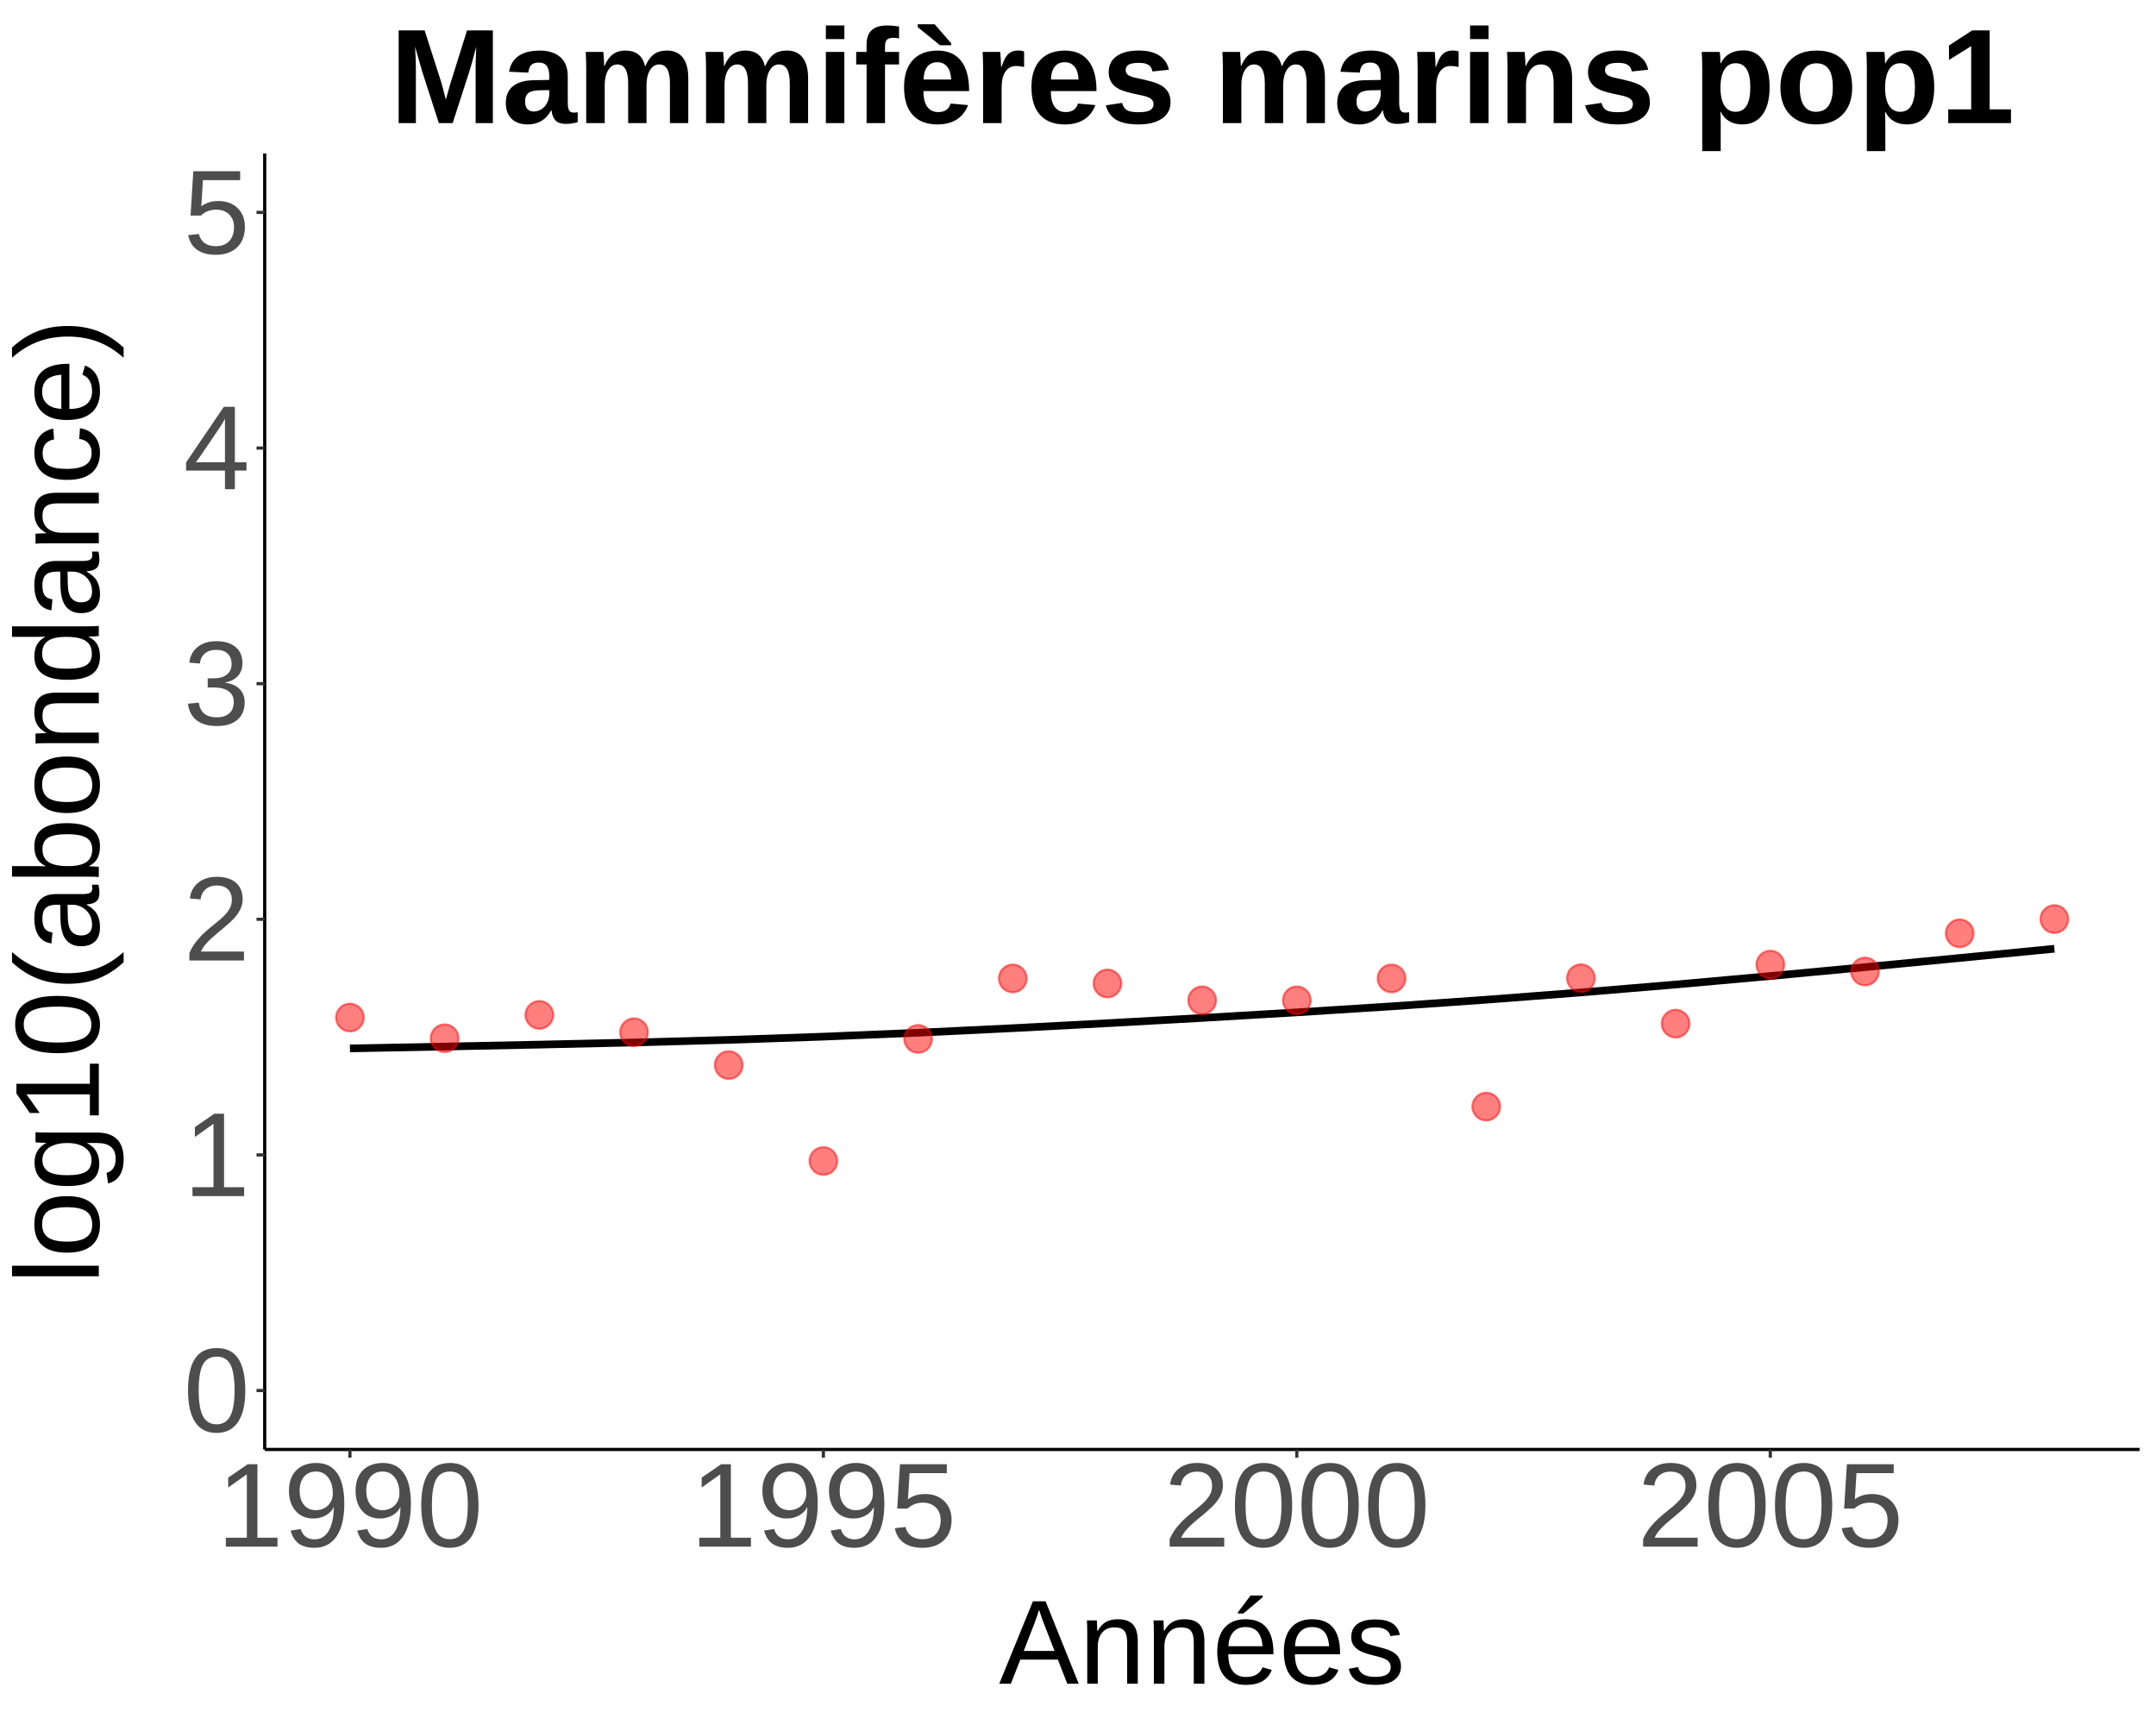
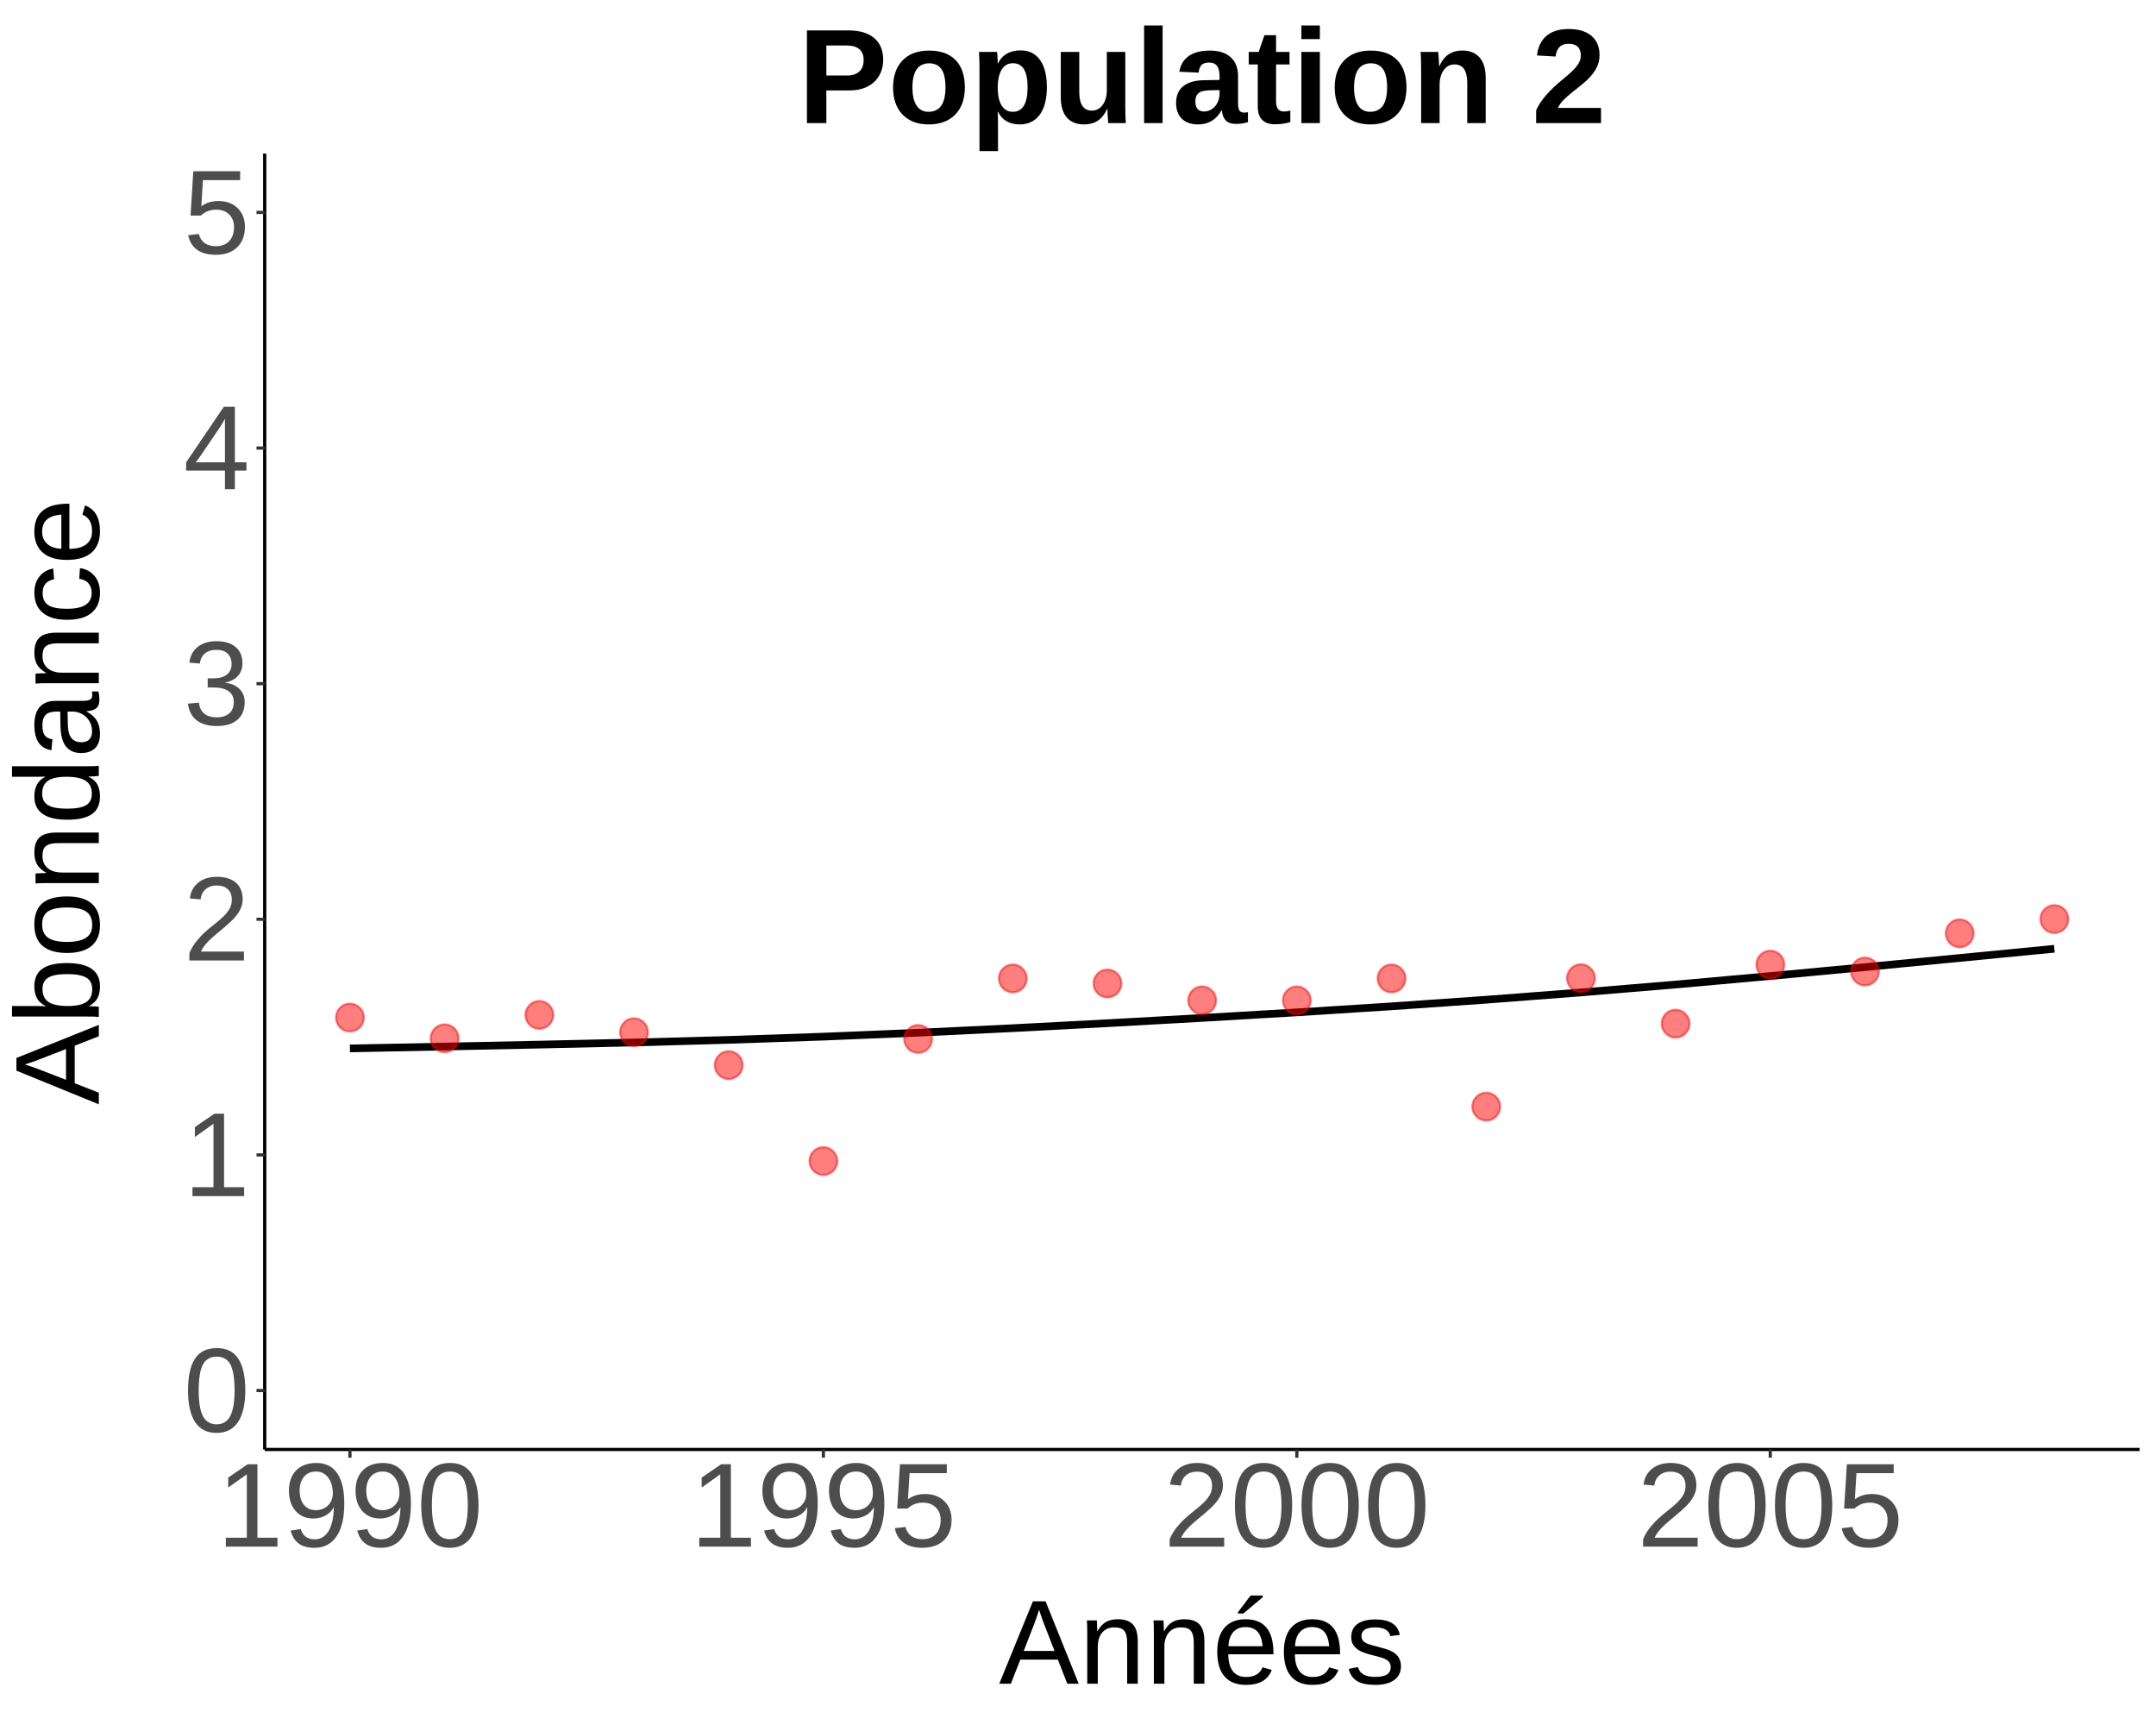
<svg xmlns="http://www.w3.org/2000/svg" viewBox="0 0 720.00 576.00">
  <defs>
    <style type="text/css">
    line, polyline, polygon, path, rect, circle {
      fill: none;
      stroke: #000000;
      stroke-linecap: round;
      stroke-linejoin: round;
      stroke-miterlimit: 10.00;
    }
  </style>
  </defs>
  <rect width="100%" height="100%" style="stroke: none; fill: #FFFFFF;" />
  <rect x="0.00" y="0.00" width="720.00" height="576.00" style="stroke-width: 1.07; stroke: #FFFFFF; fill: #FFFFFF;" />
  <defs>
    <clipPath id="cpODguNDB8NzE0LjUyfDQ4My45OXw1MS4yNg==">
      <rect x="88.40" y="51.26" width="626.12" height="432.73" />
    </clipPath>
  </defs>
  <rect x="88.40" y="51.26" width="626.12" height="432.73" style="stroke-width: 1.07; stroke: none; fill: #FFFFFF;" clip-path="url(#cpODguNDB8NzE0LjUyfDQ4My45OXw1MS4yNg==)" />
  <polyline points="116.86,350.08 148.48,349.46 180.11,348.81 211.73,348.10 243.35,347.23 274.97,346.15 306.60,344.84 338.22,343.32 369.84,341.66 401.46,339.90 433.08,338.04 464.71,336.03 496.33,333.82 527.95,331.39 559.57,328.75 591.19,325.91 622.82,322.94 654.44,319.88 686.06,316.80 " style="stroke-width: 2.56; stroke-linecap: butt;" clip-path="url(#cpODguNDB8NzE0LjUyfDQ4My45OXw1MS4yNg==)" />
  <circle cx="116.86" cy="339.77" r="4.62" style="stroke-width: 0.71; stroke: #FF0000; stroke-opacity: 0.50; fill: #FF0000; fill-opacity: 0.50;" clip-path="url(#cpODguNDB8NzE0LjUyfDQ4My45OXw1MS4yNg==)" />
  <circle cx="148.48" cy="346.69" r="4.62" style="stroke-width: 0.71; stroke: #FF0000; stroke-opacity: 0.50; fill: #FF0000; fill-opacity: 0.50;" clip-path="url(#cpODguNDB8NzE0LjUyfDQ4My45OXw1MS4yNg==)" />
  <circle cx="180.11" cy="338.89" r="4.62" style="stroke-width: 0.71; stroke: #FF0000; stroke-opacity: 0.50; fill: #FF0000; fill-opacity: 0.50;" clip-path="url(#cpODguNDB8NzE0LjUyfDQ4My45OXw1MS4yNg==)" />
  <circle cx="211.73" cy="344.67" r="4.62" style="stroke-width: 0.71; stroke: #FF0000; stroke-opacity: 0.50; fill: #FF0000; fill-opacity: 0.50;" clip-path="url(#cpODguNDB8NzE0LjUyfDQ4My45OXw1MS4yNg==)" />
  <circle cx="243.35" cy="355.65" r="4.62" style="stroke-width: 0.71; stroke: #FF0000; stroke-opacity: 0.50; fill: #FF0000; fill-opacity: 0.50;" clip-path="url(#cpODguNDB8NzE0LjUyfDQ4My45OXw1MS4yNg==)" />
  <circle cx="274.97" cy="387.68" r="4.62" style="stroke-width: 0.71; stroke: #FF0000; stroke-opacity: 0.50; fill: #FF0000; fill-opacity: 0.50;" clip-path="url(#cpODguNDB8NzE0LjUyfDQ4My45OXw1MS4yNg==)" />
  <circle cx="306.60" cy="346.91" r="4.62" style="stroke-width: 0.71; stroke: #FF0000; stroke-opacity: 0.50; fill: #FF0000; fill-opacity: 0.50;" clip-path="url(#cpODguNDB8NzE0LjUyfDQ4My45OXw1MS4yNg==)" />
  <circle cx="338.22" cy="326.71" r="4.62" style="stroke-width: 0.71; stroke: #FF0000; stroke-opacity: 0.50; fill: #FF0000; fill-opacity: 0.50;" clip-path="url(#cpODguNDB8NzE0LjUyfDQ4My45OXw1MS4yNg==)" />
  <circle cx="369.84" cy="328.39" r="4.62" style="stroke-width: 0.71; stroke: #FF0000; stroke-opacity: 0.50; fill: #FF0000; fill-opacity: 0.50;" clip-path="url(#cpODguNDB8NzE0LjUyfDQ4My45OXw1MS4yNg==)" />
  <circle cx="401.46" cy="334.03" r="4.62" style="stroke-width: 0.71; stroke: #FF0000; stroke-opacity: 0.50; fill: #FF0000; fill-opacity: 0.50;" clip-path="url(#cpODguNDB8NzE0LjUyfDQ4My45OXw1MS4yNg==)" />
  <circle cx="433.08" cy="334.03" r="4.62" style="stroke-width: 0.71; stroke: #FF0000; stroke-opacity: 0.50; fill: #FF0000; fill-opacity: 0.50;" clip-path="url(#cpODguNDB8NzE0LjUyfDQ4My45OXw1MS4yNg==)" />
  <circle cx="464.71" cy="326.71" r="4.62" style="stroke-width: 0.71; stroke: #FF0000; stroke-opacity: 0.50; fill: #FF0000; fill-opacity: 0.50;" clip-path="url(#cpODguNDB8NzE0LjUyfDQ4My45OXw1MS4yNg==)" />
  <circle cx="496.33" cy="369.51" r="4.62" style="stroke-width: 0.71; stroke: #FF0000; stroke-opacity: 0.50; fill: #FF0000; fill-opacity: 0.50;" clip-path="url(#cpODguNDB8NzE0LjUyfDQ4My45OXw1MS4yNg==)" />
  <circle cx="527.95" cy="326.64" r="4.62" style="stroke-width: 0.71; stroke: #FF0000; stroke-opacity: 0.50; fill: #FF0000; fill-opacity: 0.50;" clip-path="url(#cpODguNDB8NzE0LjUyfDQ4My45OXw1MS4yNg==)" />
  <circle cx="559.57" cy="341.80" r="4.62" style="stroke-width: 0.71; stroke: #FF0000; stroke-opacity: 0.50; fill: #FF0000; fill-opacity: 0.50;" clip-path="url(#cpODguNDB8NzE0LjUyfDQ4My45OXw1MS4yNg==)" />
  <circle cx="591.19" cy="322.09" r="4.62" style="stroke-width: 0.71; stroke: #FF0000; stroke-opacity: 0.50; fill: #FF0000; fill-opacity: 0.50;" clip-path="url(#cpODguNDB8NzE0LjUyfDQ4My45OXw1MS4yNg==)" />
  <circle cx="622.82" cy="324.40" r="4.62" style="stroke-width: 0.71; stroke: #FF0000; stroke-opacity: 0.50; fill: #FF0000; fill-opacity: 0.50;" clip-path="url(#cpODguNDB8NzE0LjUyfDQ4My45OXw1MS4yNg==)" />
  <circle cx="654.44" cy="311.65" r="4.62" style="stroke-width: 0.71; stroke: #FF0000; stroke-opacity: 0.50; fill: #FF0000; fill-opacity: 0.50;" clip-path="url(#cpODguNDB8NzE0LjUyfDQ4My45OXw1MS4yNg==)" />
  <circle cx="686.06" cy="306.89" r="4.62" style="stroke-width: 0.71; stroke: #FF0000; stroke-opacity: 0.50; fill: #FF0000; fill-opacity: 0.50;" clip-path="url(#cpODguNDB8NzE0LjUyfDQ4My45OXw1MS4yNg==)" />
  <defs>
    <clipPath id="cpMC4wMHw3MjAuMDB8NTc2LjAwfDAuMDA=">
      <rect x="0.00" y="0.00" width="720.00" height="576.00" />
    </clipPath>
  </defs>
  <polyline points="88.40,483.99 88.40,51.26 " style="stroke-width: 1.07; stroke-linecap: butt;" clip-path="url(#cpMC4wMHw3MjAuMDB8NTc2LjAwfDAuMDA=)" />
  <g clip-path="url(#cpMC4wMHw3MjAuMDB8NTc2LjAwfDAuMDA=)">
    <text x="61.23" y="478.08" style="font-size: 40.00px; fill: #4D4D4D; font-family: Liberation Sans;" textLength="22.25px" lengthAdjust="spacingAndGlyphs">0</text>
  </g>
  <g clip-path="url(#cpMC4wMHw3MjAuMDB8NTc2LjAwfDAuMDA=)">
    <text x="61.23" y="399.40" style="font-size: 40.00px; fill: #4D4D4D; font-family: Liberation Sans;" textLength="22.25px" lengthAdjust="spacingAndGlyphs">1</text>
  </g>
  <g clip-path="url(#cpMC4wMHw3MjAuMDB8NTc2LjAwfDAuMDA=)">
    <text x="61.23" y="320.72" style="font-size: 40.00px; fill: #4D4D4D; font-family: Liberation Sans;" textLength="22.25px" lengthAdjust="spacingAndGlyphs">2</text>
  </g>
  <g clip-path="url(#cpMC4wMHw3MjAuMDB8NTc2LjAwfDAuMDA=)">
    <text x="61.23" y="242.04" style="font-size: 40.00px; fill: #4D4D4D; font-family: Liberation Sans;" textLength="22.25px" lengthAdjust="spacingAndGlyphs">3</text>
  </g>
  <g clip-path="url(#cpMC4wMHw3MjAuMDB8NTc2LjAwfDAuMDA=)">
    <text x="61.23" y="163.36" style="font-size: 40.00px; fill: #4D4D4D; font-family: Liberation Sans;" textLength="22.25px" lengthAdjust="spacingAndGlyphs">4</text>
  </g>
  <g clip-path="url(#cpMC4wMHw3MjAuMDB8NTc2LjAwfDAuMDA=)">
    <text x="61.23" y="84.69" style="font-size: 40.00px; fill: #4D4D4D; font-family: Liberation Sans;" textLength="22.25px" lengthAdjust="spacingAndGlyphs">5</text>
  </g>
  <polyline points="85.66,464.32 88.40,464.32 " style="stroke-width: 1.07; stroke: #333333; stroke-linecap: butt;" clip-path="url(#cpMC4wMHw3MjAuMDB8NTc2LjAwfDAuMDA=)" />
  <polyline points="85.66,385.64 88.40,385.64 " style="stroke-width: 1.07; stroke: #333333; stroke-linecap: butt;" clip-path="url(#cpMC4wMHw3MjAuMDB8NTc2LjAwfDAuMDA=)" />
  <polyline points="85.66,306.96 88.40,306.96 " style="stroke-width: 1.07; stroke: #333333; stroke-linecap: butt;" clip-path="url(#cpMC4wMHw3MjAuMDB8NTc2LjAwfDAuMDA=)" />
  <polyline points="85.66,228.28 88.40,228.28 " style="stroke-width: 1.07; stroke: #333333; stroke-linecap: butt;" clip-path="url(#cpMC4wMHw3MjAuMDB8NTc2LjAwfDAuMDA=)" />
  <polyline points="85.66,149.60 88.40,149.60 " style="stroke-width: 1.07; stroke: #333333; stroke-linecap: butt;" clip-path="url(#cpMC4wMHw3MjAuMDB8NTc2LjAwfDAuMDA=)" />
  <polyline points="85.66,70.93 88.40,70.93 " style="stroke-width: 1.07; stroke: #333333; stroke-linecap: butt;" clip-path="url(#cpMC4wMHw3MjAuMDB8NTc2LjAwfDAuMDA=)" />
  <polyline points="88.40,483.99 714.52,483.99 " style="stroke-width: 1.07; stroke-linecap: butt;" clip-path="url(#cpMC4wMHw3MjAuMDB8NTc2LjAwfDAuMDA=)" />
  <polyline points="116.86,486.73 116.86,483.99 " style="stroke-width: 1.07; stroke: #333333; stroke-linecap: butt;" clip-path="url(#cpMC4wMHw3MjAuMDB8NTc2LjAwfDAuMDA=)" />
  <polyline points="274.97,486.73 274.97,483.99 " style="stroke-width: 1.07; stroke: #333333; stroke-linecap: butt;" clip-path="url(#cpMC4wMHw3MjAuMDB8NTc2LjAwfDAuMDA=)" />
  <polyline points="433.08,486.73 433.08,483.99 " style="stroke-width: 1.07; stroke: #333333; stroke-linecap: butt;" clip-path="url(#cpMC4wMHw3MjAuMDB8NTc2LjAwfDAuMDA=)" />
  <polyline points="591.19,486.73 591.19,483.99 " style="stroke-width: 1.07; stroke: #333333; stroke-linecap: butt;" clip-path="url(#cpMC4wMHw3MjAuMDB8NTc2LjAwfDAuMDA=)" />
  <g clip-path="url(#cpMC4wMHw3MjAuMDB8NTc2LjAwfDAuMDA=)">
    <text x="72.37" y="516.44" style="font-size: 40.00px; fill: #4D4D4D; font-family: Liberation Sans;" textLength="88.98px" lengthAdjust="spacingAndGlyphs">1990</text>
  </g>
  <g clip-path="url(#cpMC4wMHw3MjAuMDB8NTc2LjAwfDAuMDA=)">
    <text x="230.48" y="516.44" style="font-size: 40.00px; fill: #4D4D4D; font-family: Liberation Sans;" textLength="88.98px" lengthAdjust="spacingAndGlyphs">1995</text>
  </g>
  <g clip-path="url(#cpMC4wMHw3MjAuMDB8NTc2LjAwfDAuMDA=)">
    <text x="388.59" y="516.44" style="font-size: 40.00px; fill: #4D4D4D; font-family: Liberation Sans;" textLength="88.98px" lengthAdjust="spacingAndGlyphs">2000</text>
  </g>
  <g clip-path="url(#cpMC4wMHw3MjAuMDB8NTc2LjAwfDAuMDA=)">
    <text x="546.70" y="516.44" style="font-size: 40.00px; fill: #4D4D4D; font-family: Liberation Sans;" textLength="88.98px" lengthAdjust="spacingAndGlyphs">2005</text>
  </g>
  <g clip-path="url(#cpMC4wMHw3MjAuMDB8NTc2LjAwfDAuMDA=)">
    <text x="333.63" y="562.22" style="font-size: 40.00px; font-family: Liberation Sans;" textLength="135.66px" lengthAdjust="spacingAndGlyphs">Années</text>
  </g>
  <g clip-path="url(#cpMC4wMHw3MjAuMDB8NTc2LjAwfDAuMDA=)">
-     <text transform="translate(33.00,428.86) rotate(-90)" style="font-size: 40.00px; font-family: Liberation Sans;" textLength="322.48px" lengthAdjust="spacingAndGlyphs">log10(abondance)</text>
+     <text transform="translate(33.00,368.82) rotate(-90)" style="font-size: 40.00px; font-family: Liberation Sans;" textLength="202.40px" lengthAdjust="spacingAndGlyphs">Abondance</text>
  </g>
  <g clip-path="url(#cpMC4wMHw3MjAuMDB8NTc2LjAwfDAuMDA=)">
-     <text x="130.12" y="41.11" style="font-size: 45.00px; font-weight: bold; font-family: Liberation Sans;" textLength="542.68px" lengthAdjust="spacingAndGlyphs">Mammifères marins pop1</text>
+     <text x="266.46" y="41.11" style="font-size: 45.00px; font-weight: bold; font-family: Liberation Sans;" textLength="270.00px" lengthAdjust="spacingAndGlyphs">Population 2</text>
  </g>
</svg>
